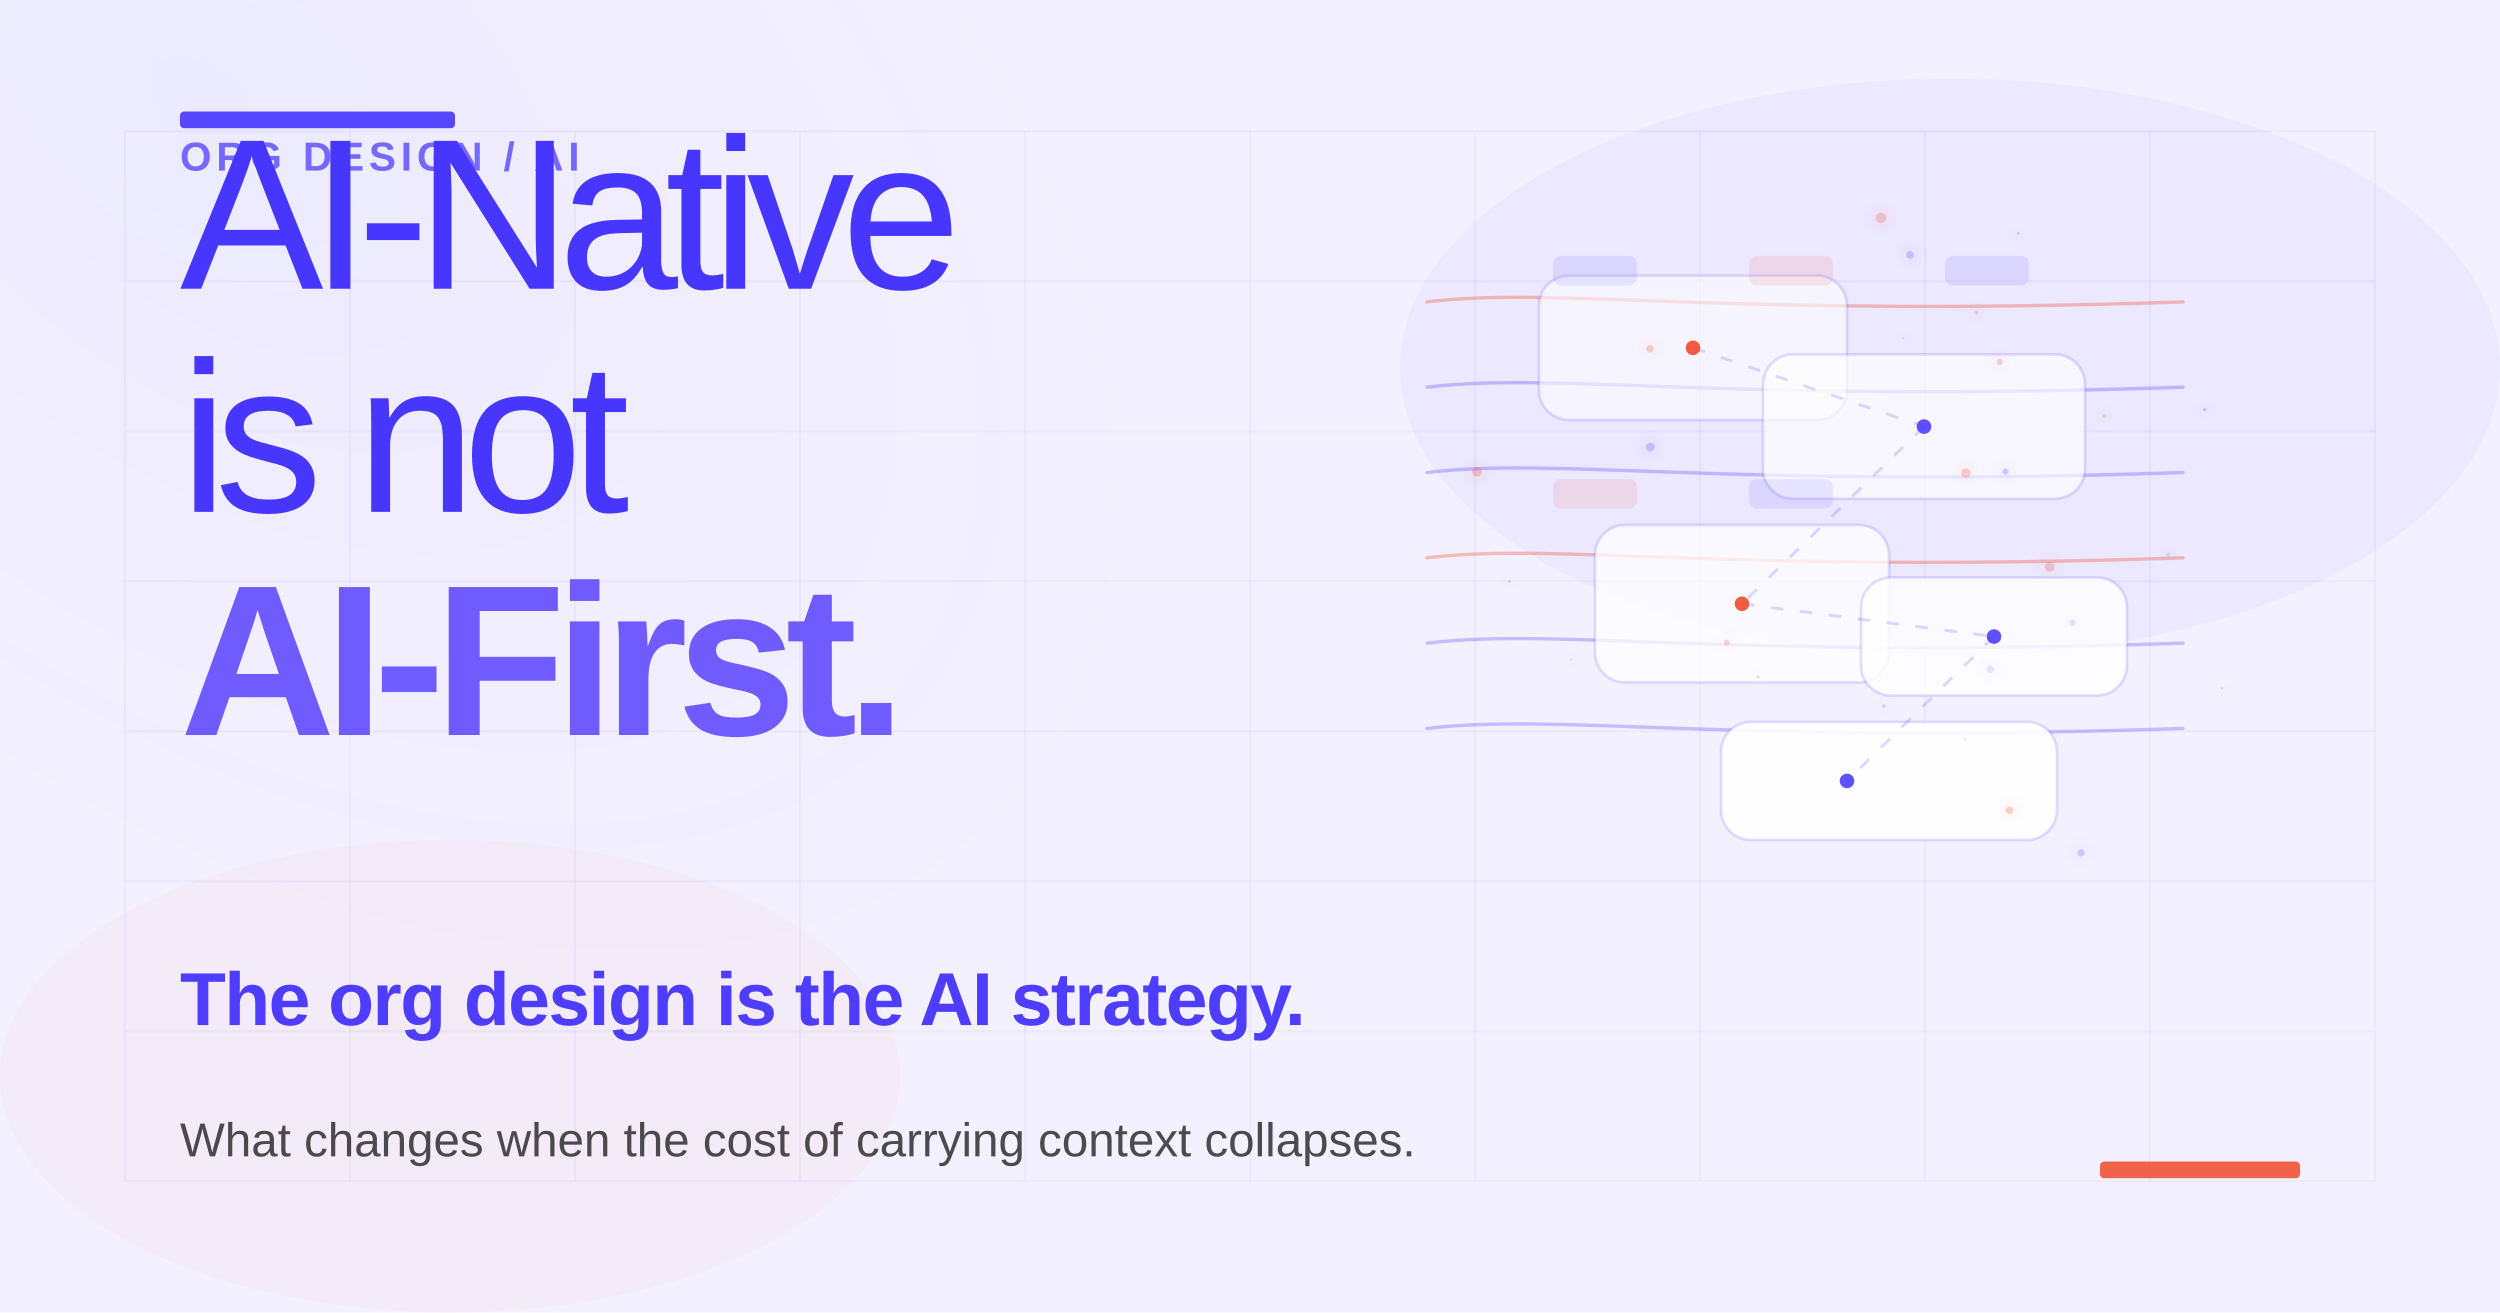
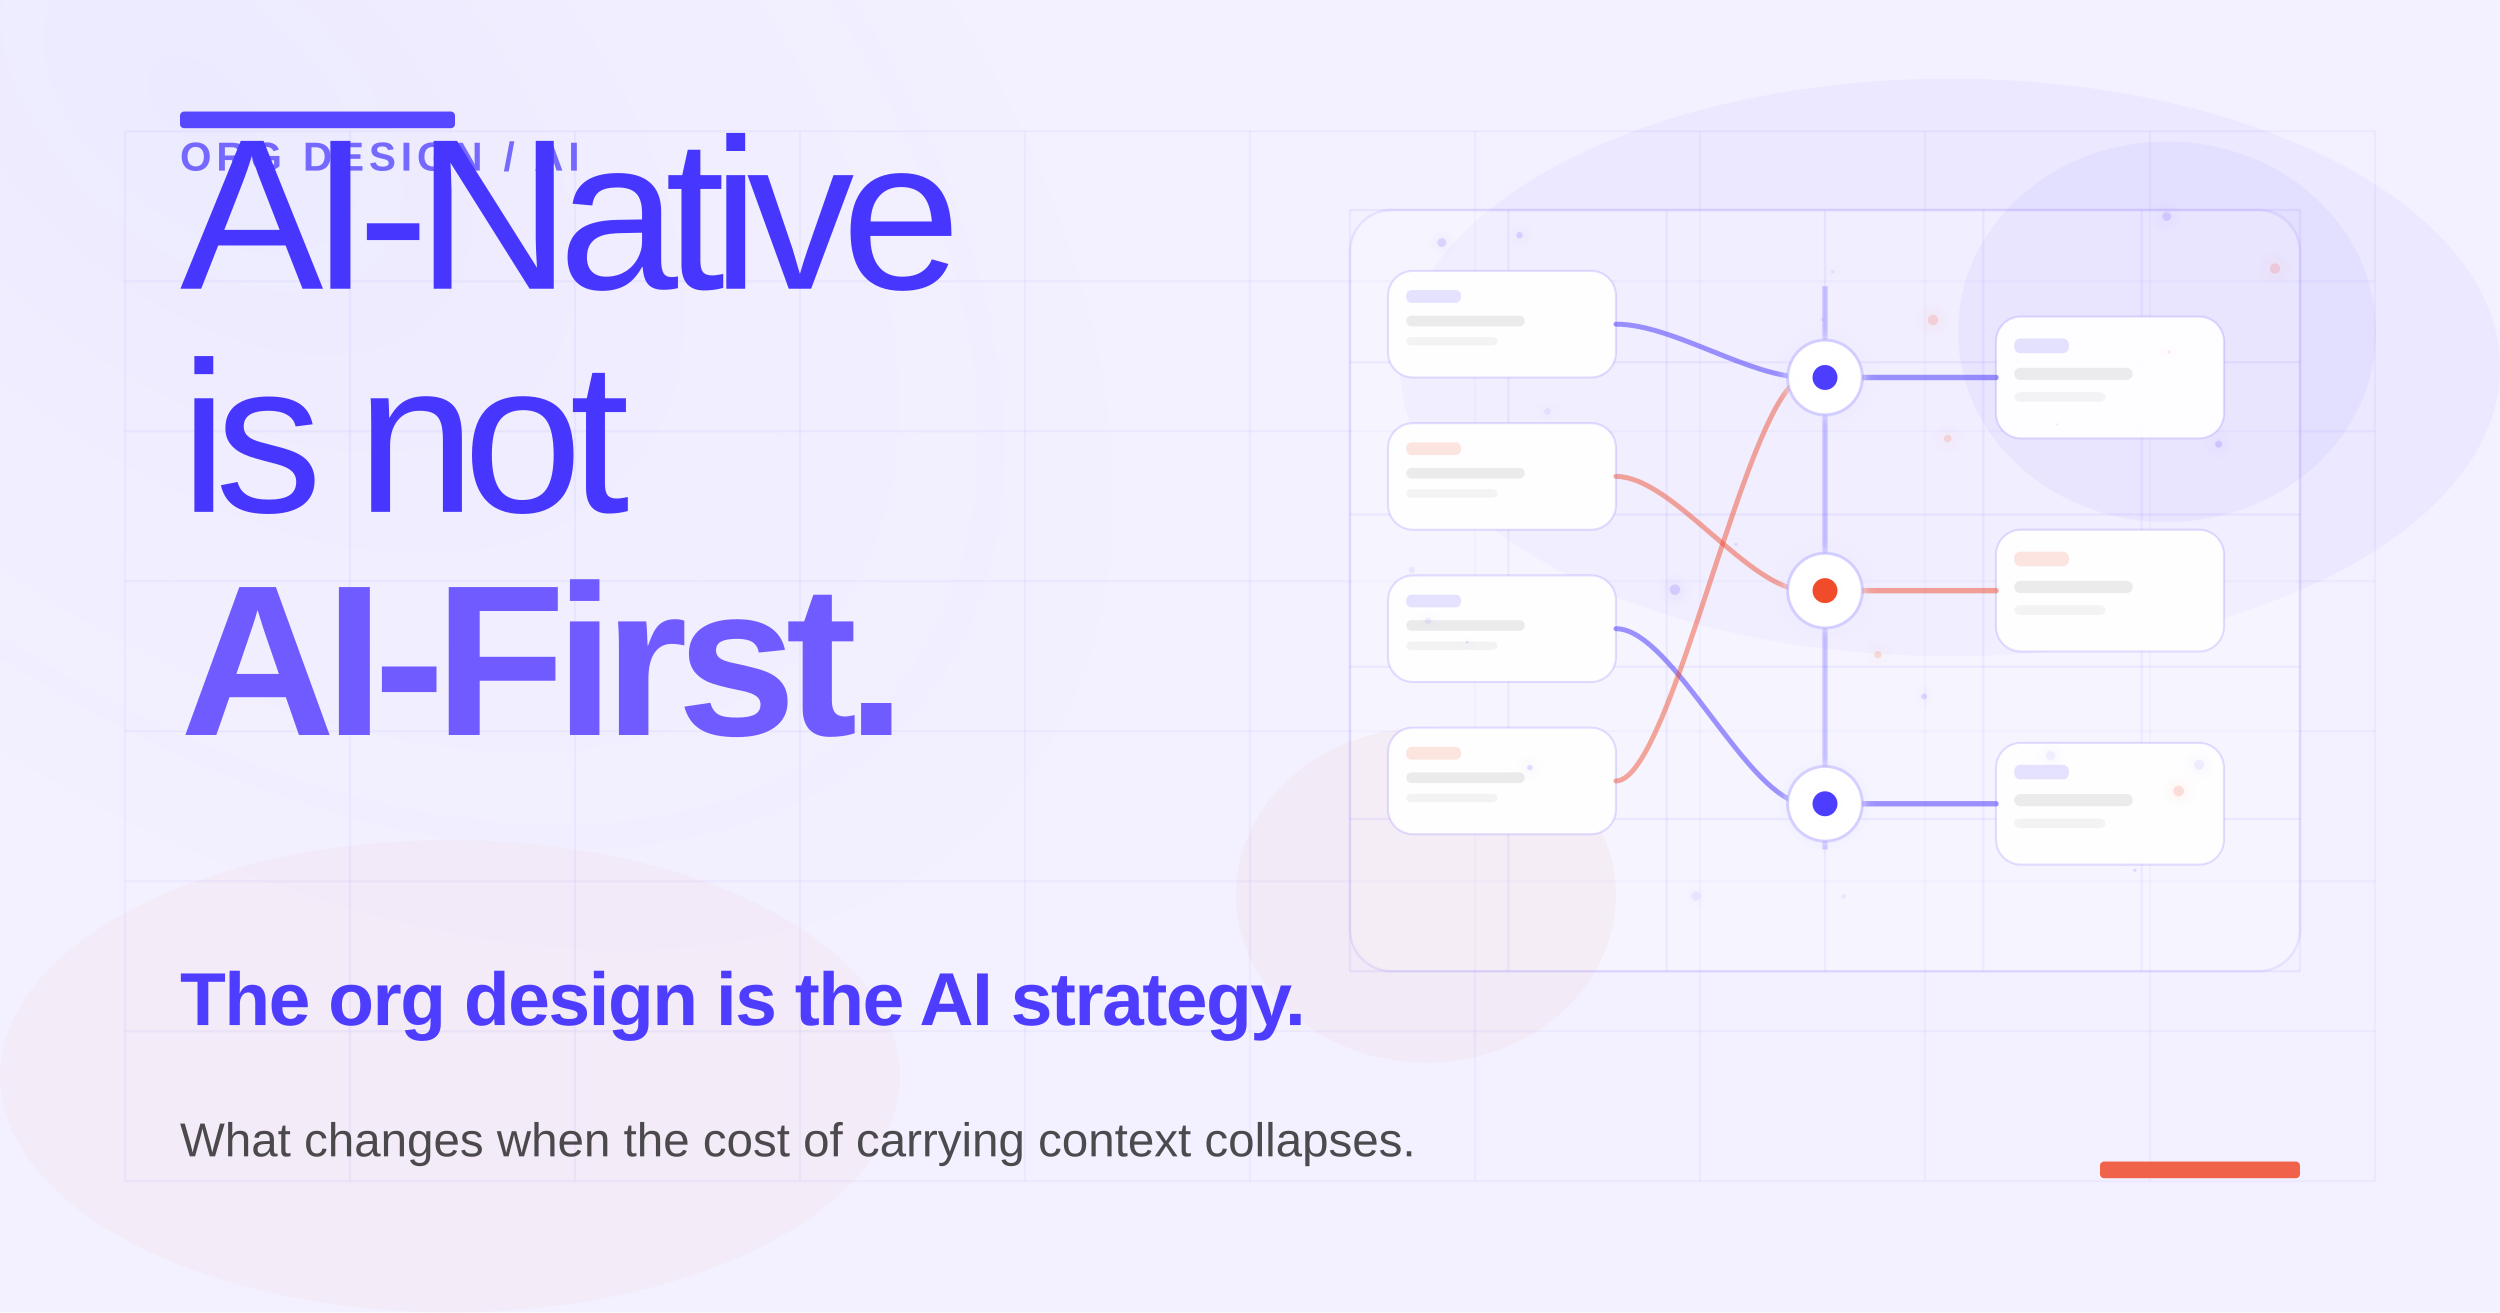
<svg xmlns="http://www.w3.org/2000/svg" width="1200" height="630" viewBox="0 0 1200 630" fill="none">
  <defs>
    <linearGradient id="bgGradient" x1="0" y1="0" x2="1200" y2="630">
      <stop offset="0%" stop-color="#F3F1FF" />
      <stop offset="42%" stop-color="#ECE8FF" />
      <stop offset="100%" stop-color="#E6E1FF" />
    </linearGradient>
    <radialGradient id="violetGlow" cx="0" cy="0" r="1" gradientUnits="userSpaceOnUse" gradientTransform="translate(96 50.4) rotate(40) scale(540 327.6)">
      <stop offset="0%" stop-color="#4736FE" stop-opacity="0.9" />
      <stop offset="100%" stop-color="#4736FE" stop-opacity="0" />
    </radialGradient>
    <radialGradient id="emberGlow" cx="0" cy="0" r="1" gradientUnits="userSpaceOnUse" gradientTransform="translate(1008 390.6) rotate(210) scale(336 239.4)">
      <stop offset="0%" stop-color="#EF4523" stop-opacity="0.65" />
      <stop offset="100%" stop-color="#EF4523" stop-opacity="0" />
    </radialGradient>
    <filter id="softGlow" x="-40%" y="-40%" width="180%" height="180%">
      <feGaussianBlur stdDeviation="10" result="blur" />
      <feMerge>
        <feMergeNode in="blur" />
        <feMergeNode in="SourceGraphic" />
      </feMerge>
    </filter>
    <filter id="fineGlow" x="-30%" y="-30%" width="160%" height="160%">
      <feGaussianBlur stdDeviation="3" result="blur" />
      <feMerge>
        <feMergeNode in="blur" />
        <feMergeNode in="SourceGraphic" />
      </feMerge>
    </filter>
  </defs>
  <rect width="1200" height="630" fill="url(#bgGradient)" />
  <rect width="1200" height="630" fill="url(#violetGlow)" opacity="0.04" />
  <ellipse cx="936" cy="176.4" rx="264" ry="138.6" fill="rgba(71,54,254,0.05)" />
  <ellipse cx="216" cy="516.6" rx="216" ry="113.4" fill="rgba(239,69,35,0.035)" />
  <g>
    <line x1="60" y1="63" x2="60" y2="567" stroke="rgba(71,54,254,0.05)" stroke-width="1" />
    <line x1="168" y1="63" x2="168" y2="567" stroke="rgba(71,54,254,0.05)" stroke-width="1" />
    <line x1="276" y1="63" x2="276" y2="567" stroke="rgba(71,54,254,0.05)" stroke-width="1" />
    <line x1="384" y1="63" x2="384" y2="567" stroke="rgba(71,54,254,0.05)" stroke-width="1" />
    <line x1="492" y1="63" x2="492" y2="567" stroke="rgba(71,54,254,0.05)" stroke-width="1" />
    <line x1="600" y1="63" x2="600" y2="567" stroke="rgba(71,54,254,0.05)" stroke-width="1" />
    <line x1="708" y1="63" x2="708" y2="567" stroke="rgba(71,54,254,0.05)" stroke-width="1" />
    <line x1="816" y1="63" x2="816" y2="567" stroke="rgba(71,54,254,0.05)" stroke-width="1" />
    <line x1="924" y1="63" x2="924" y2="567" stroke="rgba(71,54,254,0.05)" stroke-width="1" />
    <line x1="1032" y1="63" x2="1032" y2="567" stroke="rgba(71,54,254,0.05)" stroke-width="1" />
    <line x1="1140" y1="63" x2="1140" y2="567" stroke="rgba(71,54,254,0.05)" stroke-width="1" />
    <line x1="60" y1="63" x2="1140" y2="63" stroke="rgba(71,54,254,0.05)" stroke-width="1" />
    <line x1="60" y1="135" x2="1140" y2="135" stroke="rgba(71,54,254,0.05)" stroke-width="1" />
    <line x1="60" y1="207" x2="1140" y2="207" stroke="rgba(71,54,254,0.05)" stroke-width="1" />
    <line x1="60" y1="279" x2="1140" y2="279" stroke="rgba(71,54,254,0.05)" stroke-width="1" />
    <line x1="60" y1="351" x2="1140" y2="351" stroke="rgba(71,54,254,0.05)" stroke-width="1" />
    <line x1="60" y1="423" x2="1140" y2="423" stroke="rgba(71,54,254,0.05)" stroke-width="1" />
    <line x1="60" y1="495" x2="1140" y2="495" stroke="rgba(71,54,254,0.05)" stroke-width="1" />
    <line x1="60" y1="567" x2="1140" y2="567" stroke="rgba(71,54,254,0.05)" stroke-width="1" />
  </g>
  <rect x="86.4" y="53.55" width="132" height="8" rx="2" fill="rgba(71,54,254,0.9)" />
  <rect x="1008" y="557.55" width="96" height="8" rx="2" fill="rgba(239,69,35,0.82)" />
  <g>
-     <path d="M 684.96 144.9 C 748.8 137.34, 826.08 152.46, 1047.84 144.9" stroke="rgba(239,69,35,0.32)" stroke-width="1.62" fill="none" stroke-linecap="round" />
-     <path d="M 684.96 185.85 C 748.8 178.29, 826.08 193.41, 1047.84 185.85" stroke="rgba(71,54,254,0.28)" stroke-width="1.62" fill="none" stroke-linecap="round" />
-     <path d="M 684.96 226.8 C 748.8 219.24, 826.08 234.36, 1047.84 226.8" stroke="rgba(71,54,254,0.28)" stroke-width="1.62" fill="none" stroke-linecap="round" />
-     <path d="M 684.96 267.75 C 748.8 260.19, 826.08 275.31, 1047.84 267.75" stroke="rgba(239,69,35,0.32)" stroke-width="1.62" fill="none" stroke-linecap="round" />
-     <path d="M 684.96 308.7 C 748.8 301.14, 826.08 316.26, 1047.84 308.7" stroke="rgba(71,54,254,0.28)" stroke-width="1.62" fill="none" stroke-linecap="round" />
-     <path d="M 684.96 349.65 C 748.8 342.09, 826.08 357.21, 1047.84 349.65" stroke="rgba(71,54,254,0.28)" stroke-width="1.62" fill="none" stroke-linecap="round" />
-     <rect x="738.72" y="132.3" width="147.84" height="69.3" rx="14.4" fill="rgba(255,255,255,0.56)" stroke="rgba(71,54,254,0.16)" stroke-width="1.32" />
-     <rect x="846.24" y="170.1" width="154.56" height="69.3" rx="14.4" fill="rgba(255,255,255,0.66)" stroke="rgba(71,54,254,0.16)" stroke-width="1.32" />
-     <rect x="765.6" y="252" width="141.12" height="75.6" rx="14.4" fill="rgba(255,255,255,0.74)" stroke="rgba(71,54,254,0.16)" stroke-width="1.32" />
-     <rect x="893.28" y="277.2" width="127.68" height="56.7" rx="14.4" fill="rgba(255,255,255,0.82)" stroke="rgba(71,54,254,0.16)" stroke-width="1.32" />
-     <rect x="826.08" y="346.5" width="161.28" height="56.7" rx="14.4" fill="rgba(255,255,255,0.9)" stroke="rgba(71,54,254,0.16)" stroke-width="1.32" />
-     <rect x="745.44" y="122.85" width="40.32" height="14.175" rx="3.78" fill="rgba(71,54,254,0.1)" />
-     <rect x="839.52" y="122.85" width="40.32" height="14.175" rx="3.78" fill="rgba(239,69,35,0.1)" />
-     <rect x="933.6" y="122.85" width="40.32" height="14.175" rx="3.78" fill="rgba(71,54,254,0.1)" />
-     <rect x="745.44" y="229.95" width="40.32" height="14.175" rx="3.78" fill="rgba(239,69,35,0.1)" />
-     <rect x="839.52" y="229.95" width="40.32" height="14.175" rx="3.78" fill="rgba(71,54,254,0.1)" />
-     <path d="M 812.64 166.95 L 923.52 204.75" stroke="rgba(71,54,254,0.18)" stroke-width="1.44" stroke-dasharray="6 8" fill="none" />
-     <circle cx="812.64" cy="166.95" r="3.5" fill="rgba(239,69,35,0.86)" />
-     <path d="M 923.52 204.75 L 836.16 289.8" stroke="rgba(71,54,254,0.18)" stroke-width="1.44" stroke-dasharray="6 8" fill="none" />
-     <circle cx="923.52" cy="204.75" r="3.5" fill="rgba(71,54,254,0.86)" />
-     <path d="M 836.16 289.8 L 957.12 305.55" stroke="rgba(71,54,254,0.18)" stroke-width="1.44" stroke-dasharray="6 8" fill="none" />
-     <circle cx="836.16" cy="289.8" r="3.5" fill="rgba(239,69,35,0.86)" />
-     <path d="M 957.12 305.55 L 886.56 374.85" stroke="rgba(71,54,254,0.18)" stroke-width="1.44" stroke-dasharray="6 8" fill="none" />
-     <circle cx="957.12" cy="305.55" r="3.5" fill="rgba(71,54,254,0.86)" />
-     <circle cx="886.56" cy="374.85" r="3.5" fill="rgba(71,54,254,0.86)" />
+     <rect x="648" y="100.8" width="456" height="365.4" rx="20" fill="rgba(255,255,255,0.28)" stroke="rgba(71,54,254,0.09)" stroke-width="1.2" />
+     <ellipse cx="1040.16" cy="159.264" rx="100.32" ry="91.35" fill="rgba(71,54,254,0.05)" />
+     <ellipse cx="684.48" cy="429.66" rx="91.2" ry="80.388" fill="rgba(239,69,35,0.04)" />
+     <line x1="648" y1="100.8" x2="648" y2="466.2" stroke="rgba(71,54,254,0.06)" stroke-width="1.08" />
+     <line x1="724" y1="100.8" x2="724" y2="466.2" stroke="rgba(71,54,254,0.06)" stroke-width="1.08" />
+     <line x1="800" y1="100.8" x2="800" y2="466.2" stroke="rgba(71,54,254,0.06)" stroke-width="1.08" />
+     <line x1="876" y1="100.8" x2="876" y2="466.2" stroke="rgba(71,54,254,0.06)" stroke-width="1.08" />
+     <line x1="952" y1="100.8" x2="952" y2="466.2" stroke="rgba(71,54,254,0.06)" stroke-width="1.08" />
+     <line x1="1028" y1="100.8" x2="1028" y2="466.2" stroke="rgba(71,54,254,0.06)" stroke-width="1.08" />
+     <line x1="1104" y1="100.8" x2="1104" y2="466.2" stroke="rgba(71,54,254,0.06)" stroke-width="1.08" />
+     <line x1="648" y1="100.8" x2="1104" y2="100.8" stroke="rgba(71,54,254,0.07)" stroke-width="1.08" />
+     <line x1="648" y1="173.88" x2="1104" y2="173.88" stroke="rgba(71,54,254,0.07)" stroke-width="1.08" />
+     <line x1="648" y1="246.96" x2="1104" y2="246.96" stroke="rgba(71,54,254,0.07)" stroke-width="1.08" />
+     <line x1="648" y1="320.04" x2="1104" y2="320.04" stroke="rgba(71,54,254,0.07)" stroke-width="1.08" />
+     <line x1="648" y1="393.12" x2="1104" y2="393.12" stroke="rgba(71,54,254,0.07)" stroke-width="1.08" />
+     <line x1="648" y1="466.2" x2="1104" y2="466.2" stroke="rgba(71,54,254,0.07)" stroke-width="1.08" />
+     <line x1="876" y1="137.34" x2="876" y2="407.736" stroke="rgba(71,54,254,0.24)" stroke-width="2.6" />
+     <g>
+       <rect x="666.24" y="130.032" width="109.44" height="51.156" rx="12" fill="rgba(255,255,255,0.94)" stroke="rgba(71,54,254,0.16)" stroke-width="1" />
+       <rect x="674.995" y="139.24" width="26.266" height="6.139" rx="2.558" fill="rgba(71,54,254,0.14)" />
+       <rect x="674.995" y="151.518" width="56.909" height="5.116" rx="2.558" fill="rgba(22,22,22,0.08)" />
+       <rect x="674.995" y="161.749" width="43.776" height="4.092" rx="2.558" fill="rgba(22,22,22,0.05)" />
+     </g>
+     <g>
+       <rect x="666.24" y="203.112" width="109.44" height="51.156" rx="12" fill="rgba(255,255,255,0.94)" stroke="rgba(71,54,254,0.16)" stroke-width="1" />
+       <rect x="674.995" y="212.32" width="26.266" height="6.139" rx="2.558" fill="rgba(239,69,35,0.14)" />
+       <rect x="674.995" y="224.598" width="56.909" height="5.116" rx="2.558" fill="rgba(22,22,22,0.08)" />
+       <rect x="674.995" y="234.829" width="43.776" height="4.092" rx="2.558" fill="rgba(22,22,22,0.05)" />
+     </g>
+     <g>
+       <rect x="666.24" y="276.192" width="109.44" height="51.156" rx="12" fill="rgba(255,255,255,0.94)" stroke="rgba(71,54,254,0.16)" stroke-width="1" />
+       <rect x="674.995" y="285.4" width="26.266" height="6.139" rx="2.558" fill="rgba(71,54,254,0.14)" />
+       <rect x="674.995" y="297.678" width="56.909" height="5.116" rx="2.558" fill="rgba(22,22,22,0.08)" />
+       <rect x="674.995" y="307.909" width="43.776" height="4.092" rx="2.558" fill="rgba(22,22,22,0.05)" />
+     </g>
+     <g>
+       <rect x="666.24" y="349.272" width="109.44" height="51.156" rx="12" fill="rgba(255,255,255,0.94)" stroke="rgba(71,54,254,0.16)" stroke-width="1" />
+       <rect x="674.995" y="358.48" width="26.266" height="6.139" rx="2.558" fill="rgba(239,69,35,0.14)" />
+       <rect x="674.995" y="370.758" width="56.909" height="5.116" rx="2.558" fill="rgba(22,22,22,0.08)" />
+       <rect x="674.995" y="380.989" width="43.776" height="4.092" rx="2.558" fill="rgba(22,22,22,0.05)" />
+     </g>
+     <g>
+       <rect x="958.08" y="151.956" width="109.44" height="58.464" rx="12" fill="rgba(255,255,255,0.94)" stroke="rgba(71,54,254,0.16)" stroke-width="1" />
+       <rect x="966.835" y="162.48" width="26.266" height="7.016" rx="2.923" fill="rgba(71,54,254,0.14)" />
+       <rect x="966.835" y="176.511" width="56.909" height="5.846" rx="2.923" fill="rgba(22,22,22,0.08)" />
+       <rect x="966.835" y="188.204" width="43.776" height="4.677" rx="2.923" fill="rgba(22,22,22,0.05)" />
+     </g>
+     <g>
+       <rect x="958.08" y="254.268" width="109.44" height="58.464" rx="12" fill="rgba(255,255,255,0.94)" stroke="rgba(71,54,254,0.16)" stroke-width="1" />
+       <rect x="966.835" y="264.792" width="26.266" height="7.016" rx="2.923" fill="rgba(239,69,35,0.14)" />
+       <rect x="966.835" y="278.823" width="56.909" height="5.846" rx="2.923" fill="rgba(22,22,22,0.08)" />
+       <rect x="966.835" y="290.516" width="43.776" height="4.677" rx="2.923" fill="rgba(22,22,22,0.05)" />
+     </g>
+     <g>
+       <rect x="958.08" y="356.58" width="109.44" height="58.464" rx="12" fill="rgba(255,255,255,0.94)" stroke="rgba(71,54,254,0.16)" stroke-width="1" />
+       <rect x="966.835" y="367.104" width="26.266" height="7.016" rx="2.923" fill="rgba(71,54,254,0.14)" />
+       <rect x="966.835" y="381.135" width="56.909" height="5.846" rx="2.923" fill="rgba(22,22,22,0.08)" />
+       <rect x="966.835" y="392.828" width="43.776" height="4.677" rx="2.923" fill="rgba(22,22,22,0.05)" />
+     </g>
+     <path d="M 775.68 155.61 C 803.04 155.61, 839.52 181.188, 866.88 181.188" stroke="rgba(71,54,254,0.52)" stroke-width="2.4" fill="none" stroke-linecap="round" />
+     <path d="M 775.68 228.69 C 803.04 228.69, 839.52 283.5, 866.88 283.5" stroke="rgba(239,69,35,0.46)" stroke-width="2.4" fill="none" stroke-linecap="round" />
+     <path d="M 775.68 301.77 C 803.04 301.77, 839.52 385.812, 866.88 385.812" stroke="rgba(71,54,254,0.52)" stroke-width="2.4" fill="none" stroke-linecap="round" />
+     <path d="M 775.68 374.85 C 803.04 374.85, 839.52 181.188, 866.88 181.188" stroke="rgba(239,69,35,0.46)" stroke-width="2.4" fill="none" stroke-linecap="round" />
+     <path d="M 885.12 181.188 C 912.48 181.188, 926.16 181.188, 958.08 181.188" stroke="rgba(71,54,254,0.52)" stroke-width="2.6" fill="none" stroke-linecap="round" />
+     <path d="M 885.12 283.5 C 912.48 283.5, 926.16 283.5, 958.08 283.5" stroke="rgba(239,69,35,0.48)" stroke-width="2.6" fill="none" stroke-linecap="round" />
+     <path d="M 885.12 385.812 C 912.48 385.812, 926.16 385.812, 958.08 385.812" stroke="rgba(71,54,254,0.52)" stroke-width="2.6" fill="none" stroke-linecap="round" />
    <g filter="url(#fineGlow)">
-       <circle cx="1066.53" cy="330.43" r="0.60" fill="rgba(239,69,35,0.22)" />
-       <circle cx="1010.14" cy="199.72" r="0.89" fill="rgba(239,69,35,0.22)" />
-       <circle cx="791.91" cy="167.43" r="1.80" fill="rgba(239,69,35,0.22)" />
-       <circle cx="843.93" cy="324.95" r="0.60" fill="rgba(71,54,254,0.22)" />
-       <circle cx="916.80" cy="122.42" r="1.88" fill="rgba(71,54,254,0.22)" />
-       <circle cx="983.84" cy="272.12" r="2.31" fill="rgba(239,69,35,0.22)" />
-       <circle cx="998.86" cy="409.34" r="1.75" fill="rgba(71,54,254,0.22)" />
-       <circle cx="1040.78" cy="266.19" r="1.10" fill="rgba(71,54,254,0.12)" />
-       <circle cx="904.16" cy="338.92" r="0.78" fill="rgba(71,54,254,0.22)" />
-       <circle cx="955.32" cy="321.17" r="1.76" fill="rgba(71,54,254,0.12)" />
-       <circle cx="828.80" cy="308.42" r="1.37" fill="rgba(239,69,35,0.22)" />
-       <circle cx="1058.24" cy="196.61" r="0.82" fill="rgba(71,54,254,0.22)" />
-       <circle cx="792.12" cy="214.64" r="2.12" fill="rgba(71,54,254,0.22)" />
-       <circle cx="913.50" cy="162.35" r="0.60" fill="rgba(71,54,254,0.12)" />
-       <circle cx="948.64" cy="150.06" r="0.95" fill="rgba(239,69,35,0.22)" />
-       <circle cx="708.94" cy="226.47" r="2.34" fill="rgba(239,69,35,0.22)" />
-       <circle cx="724.44" cy="279.11" r="0.60" fill="rgba(71,54,254,0.22)" />
-       <circle cx="964.52" cy="388.94" r="1.89" fill="rgba(239,69,35,0.22)" />
-       <circle cx="994.88" cy="298.91" r="1.52" fill="rgba(71,54,254,0.12)" />
-       <circle cx="754.11" cy="316.62" r="0.63" fill="rgba(71,54,254,0.12)" />
-       <circle cx="902.88" cy="104.65" r="2.47" fill="rgba(239,69,35,0.22)" />
-       <circle cx="943.62" cy="227.02" r="2.27" fill="rgba(239,69,35,0.22)" />
-       <circle cx="968.74" cy="111.99" r="0.60" fill="rgba(71,54,254,0.22)" />
-       <circle cx="943.35" cy="354.74" r="0.60" fill="rgba(71,54,254,0.12)" />
-       <circle cx="959.85" cy="173.74" r="1.57" fill="rgba(239,69,35,0.22)" />
-       <circle cx="962.64" cy="226.37" r="1.46" fill="rgba(71,54,254,0.22)" />
+       <circle cx="876" cy="181.188" r="18" fill="rgba(255,255,255,0.96)" stroke="rgba(71,54,254,0.24)" stroke-width="1.5" />
+       <circle cx="876" cy="181.188" r="6" fill="rgba(71,54,254,0.96)" />
+     </g>
+     <g filter="url(#fineGlow)">
+       <circle cx="876" cy="283.5" r="18" fill="rgba(255,255,255,0.96)" stroke="rgba(71,54,254,0.24)" stroke-width="1.5" />
+       <circle cx="876" cy="283.5" r="6" fill="rgba(239,69,35,0.96)" />
+     </g>
+     <g filter="url(#fineGlow)">
+       <circle cx="876" cy="385.812" r="18" fill="rgba(255,255,255,0.96)" stroke="rgba(71,54,254,0.24)" stroke-width="1.5" />
+       <circle cx="876" cy="385.812" r="6" fill="rgba(71,54,254,0.96)" />
+     </g>
+     <g filter="url(#fineGlow)">
+       <circle cx="874.77" cy="153.40" r="0.95" fill="rgba(71,54,254,0.08)" />
+       <circle cx="987.49" cy="203.78" r="0.60" fill="rgba(71,54,254,0.08)" />
+       <circle cx="814.07" cy="430.12" r="2.22" fill="rgba(71,54,254,0.08)" />
+       <circle cx="742.73" cy="197.48" r="1.56" fill="rgba(71,54,254,0.08)" />
+       <circle cx="833.24" cy="261.24" r="0.64" fill="rgba(71,54,254,0.16)" />
+       <circle cx="704.22" cy="308.26" r="0.60" fill="rgba(71,54,254,0.16)" />
+       <circle cx="677.64" cy="273.60" r="1.39" fill="rgba(71,54,254,0.08)" />
+       <circle cx="901.37" cy="314.25" r="1.75" fill="rgba(239,69,35,0.16)" />
+       <circle cx="1064.96" cy="213.22" r="1.73" fill="rgba(71,54,254,0.16)" />
+       <circle cx="1055.56" cy="367.09" r="2.42" fill="rgba(71,54,254,0.08)" />
+       <circle cx="984.26" cy="362.73" r="2.22" fill="rgba(71,54,254,0.08)" />
+       <circle cx="1040.03" cy="103.91" r="2.11" fill="rgba(71,54,254,0.16)" />
+       <circle cx="923.59" cy="334.32" r="1.41" fill="rgba(71,54,254,0.16)" />
+       <circle cx="803.95" cy="283.03" r="2.54" fill="rgba(71,54,254,0.16)" />
+       <circle cx="729.37" cy="112.90" r="1.55" fill="rgba(71,54,254,0.16)" />
+       <circle cx="685.46" cy="297.96" r="1.55" fill="rgba(71,54,254,0.08)" />
+       <circle cx="927.84" cy="153.58" r="2.56" fill="rgba(239,69,35,0.16)" />
+       <circle cx="1024.76" cy="417.73" r="0.77" fill="rgba(71,54,254,0.16)" />
+       <circle cx="734.36" cy="368.45" r="1.30" fill="rgba(71,54,254,0.16)" />
+       <circle cx="1045.73" cy="379.72" r="2.59" fill="rgba(239,69,35,0.16)" />
+       <circle cx="934.90" cy="210.46" r="1.83" fill="rgba(239,69,35,0.16)" />
+       <circle cx="1092.00" cy="128.85" r="2.46" fill="rgba(239,69,35,0.16)" />
+       <circle cx="1040.97" cy="168.96" r="0.63" fill="rgba(239,69,35,0.16)" />
+       <circle cx="884.97" cy="430.29" r="1.08" fill="rgba(71,54,254,0.08)" />
+       <circle cx="879.65" cy="130.46" r="0.85" fill="rgba(71,54,254,0.08)" />
+       <circle cx="692.06" cy="116.45" r="2.14" fill="rgba(71,54,254,0.16)" />
    </g>
  </g>
  <g>
    <text x="86.4" y="81.9" fill="rgba(71,54,254,0.72)" font-size="19.44" font-family="Geist, 'Helvetica Neue', Arial, sans-serif" font-weight="700" letter-spacing="0.12em">ORG DESIGN / AI</text>
    <text x="86.4" y="138.6" fill="#4736FE" font-size="103.2" font-family="Geist, 'Helvetica Neue', Arial, sans-serif" font-weight="500" letter-spacing="-0.06em">AI-Native</text>
    <text x="86.4" y="245.7" fill="#4736FE" font-size="103.2" font-family="Geist, 'Helvetica Neue', Arial, sans-serif" font-weight="300" letter-spacing="-0.06em">is not</text>
    <text x="86.4" y="352.8" fill="#6F5BFF" font-size="103.2" font-family="Geist, 'Helvetica Neue', Arial, sans-serif" font-weight="700" letter-spacing="-0.05em">AI-First.</text>
    <text x="86.4" y="492.03" fill="#4736FE" opacity="0.96" font-size="36" font-family="Geist, 'Helvetica Neue', Arial, sans-serif" font-weight="700" letter-spacing="-0.02em">The org design is the AI strategy.</text>
    <text x="86.4" y="555.03" fill="#161616" opacity="0.76" font-size="22.8" font-family="Geist, 'Helvetica Neue', Arial, sans-serif" font-weight="500">
      <tspan x="86.4" dy="0">What changes when the cost of carrying context collapses.</tspan>
    </text>
  </g>
</svg>
